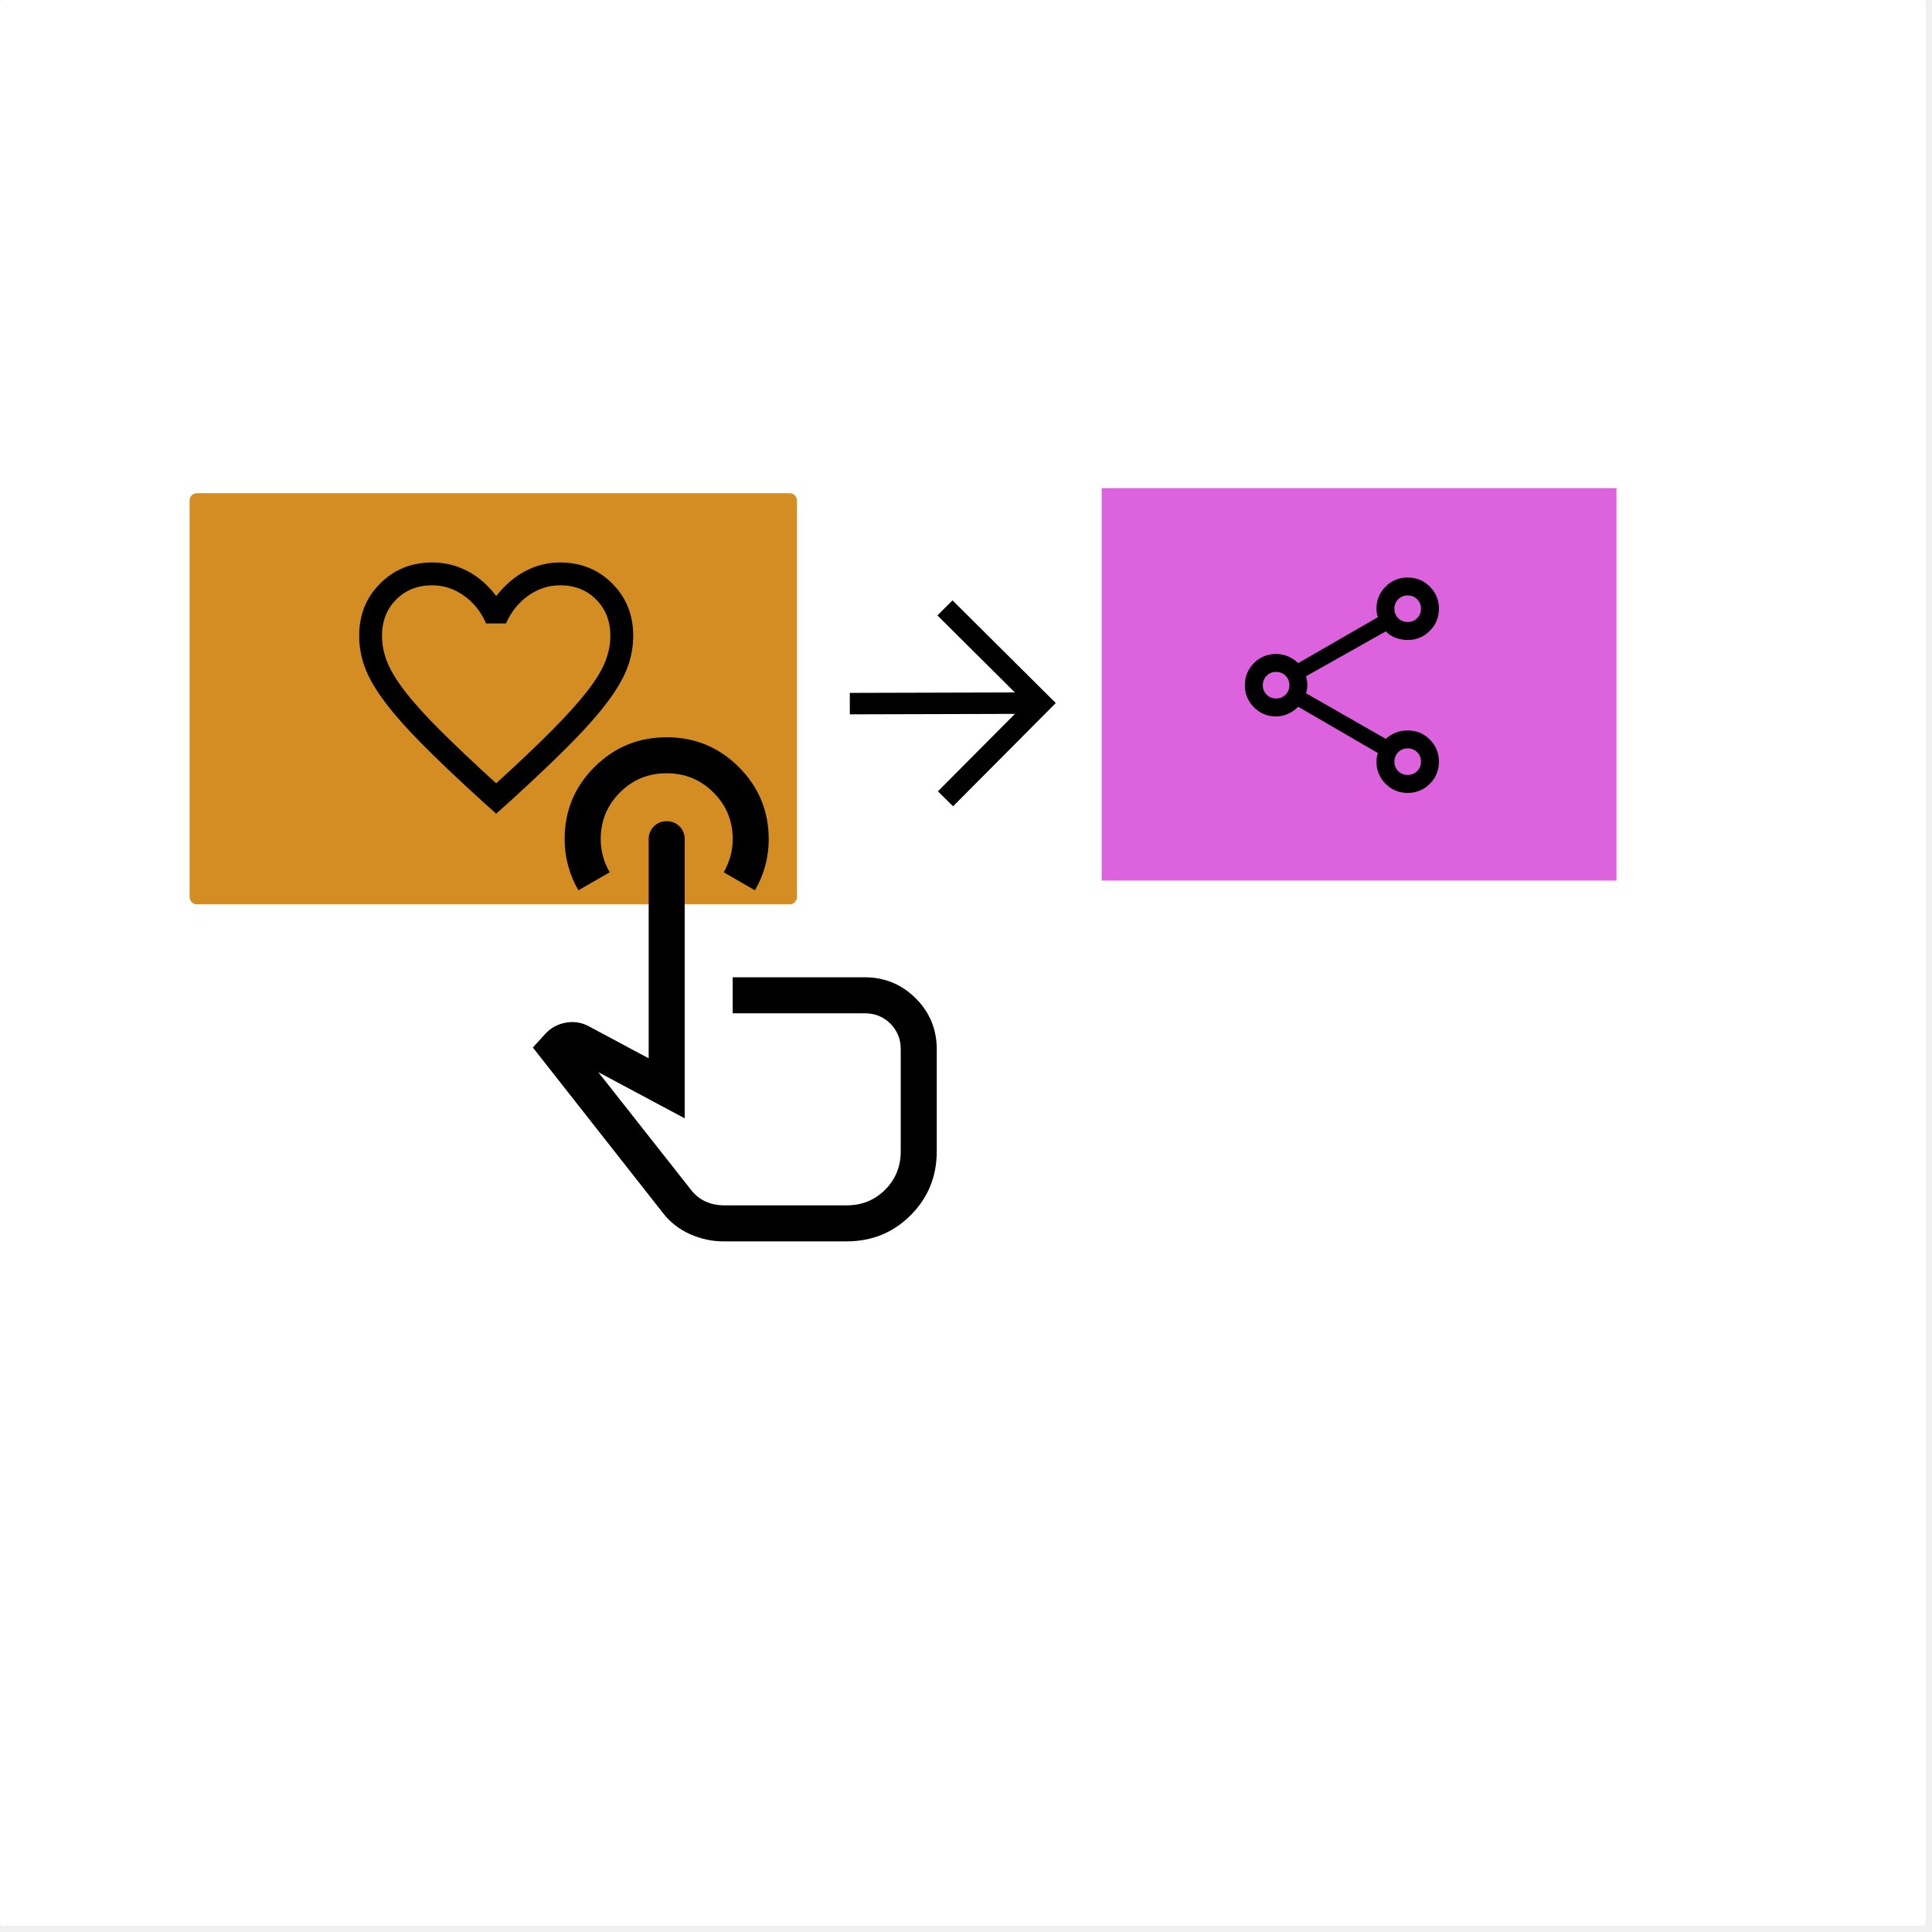
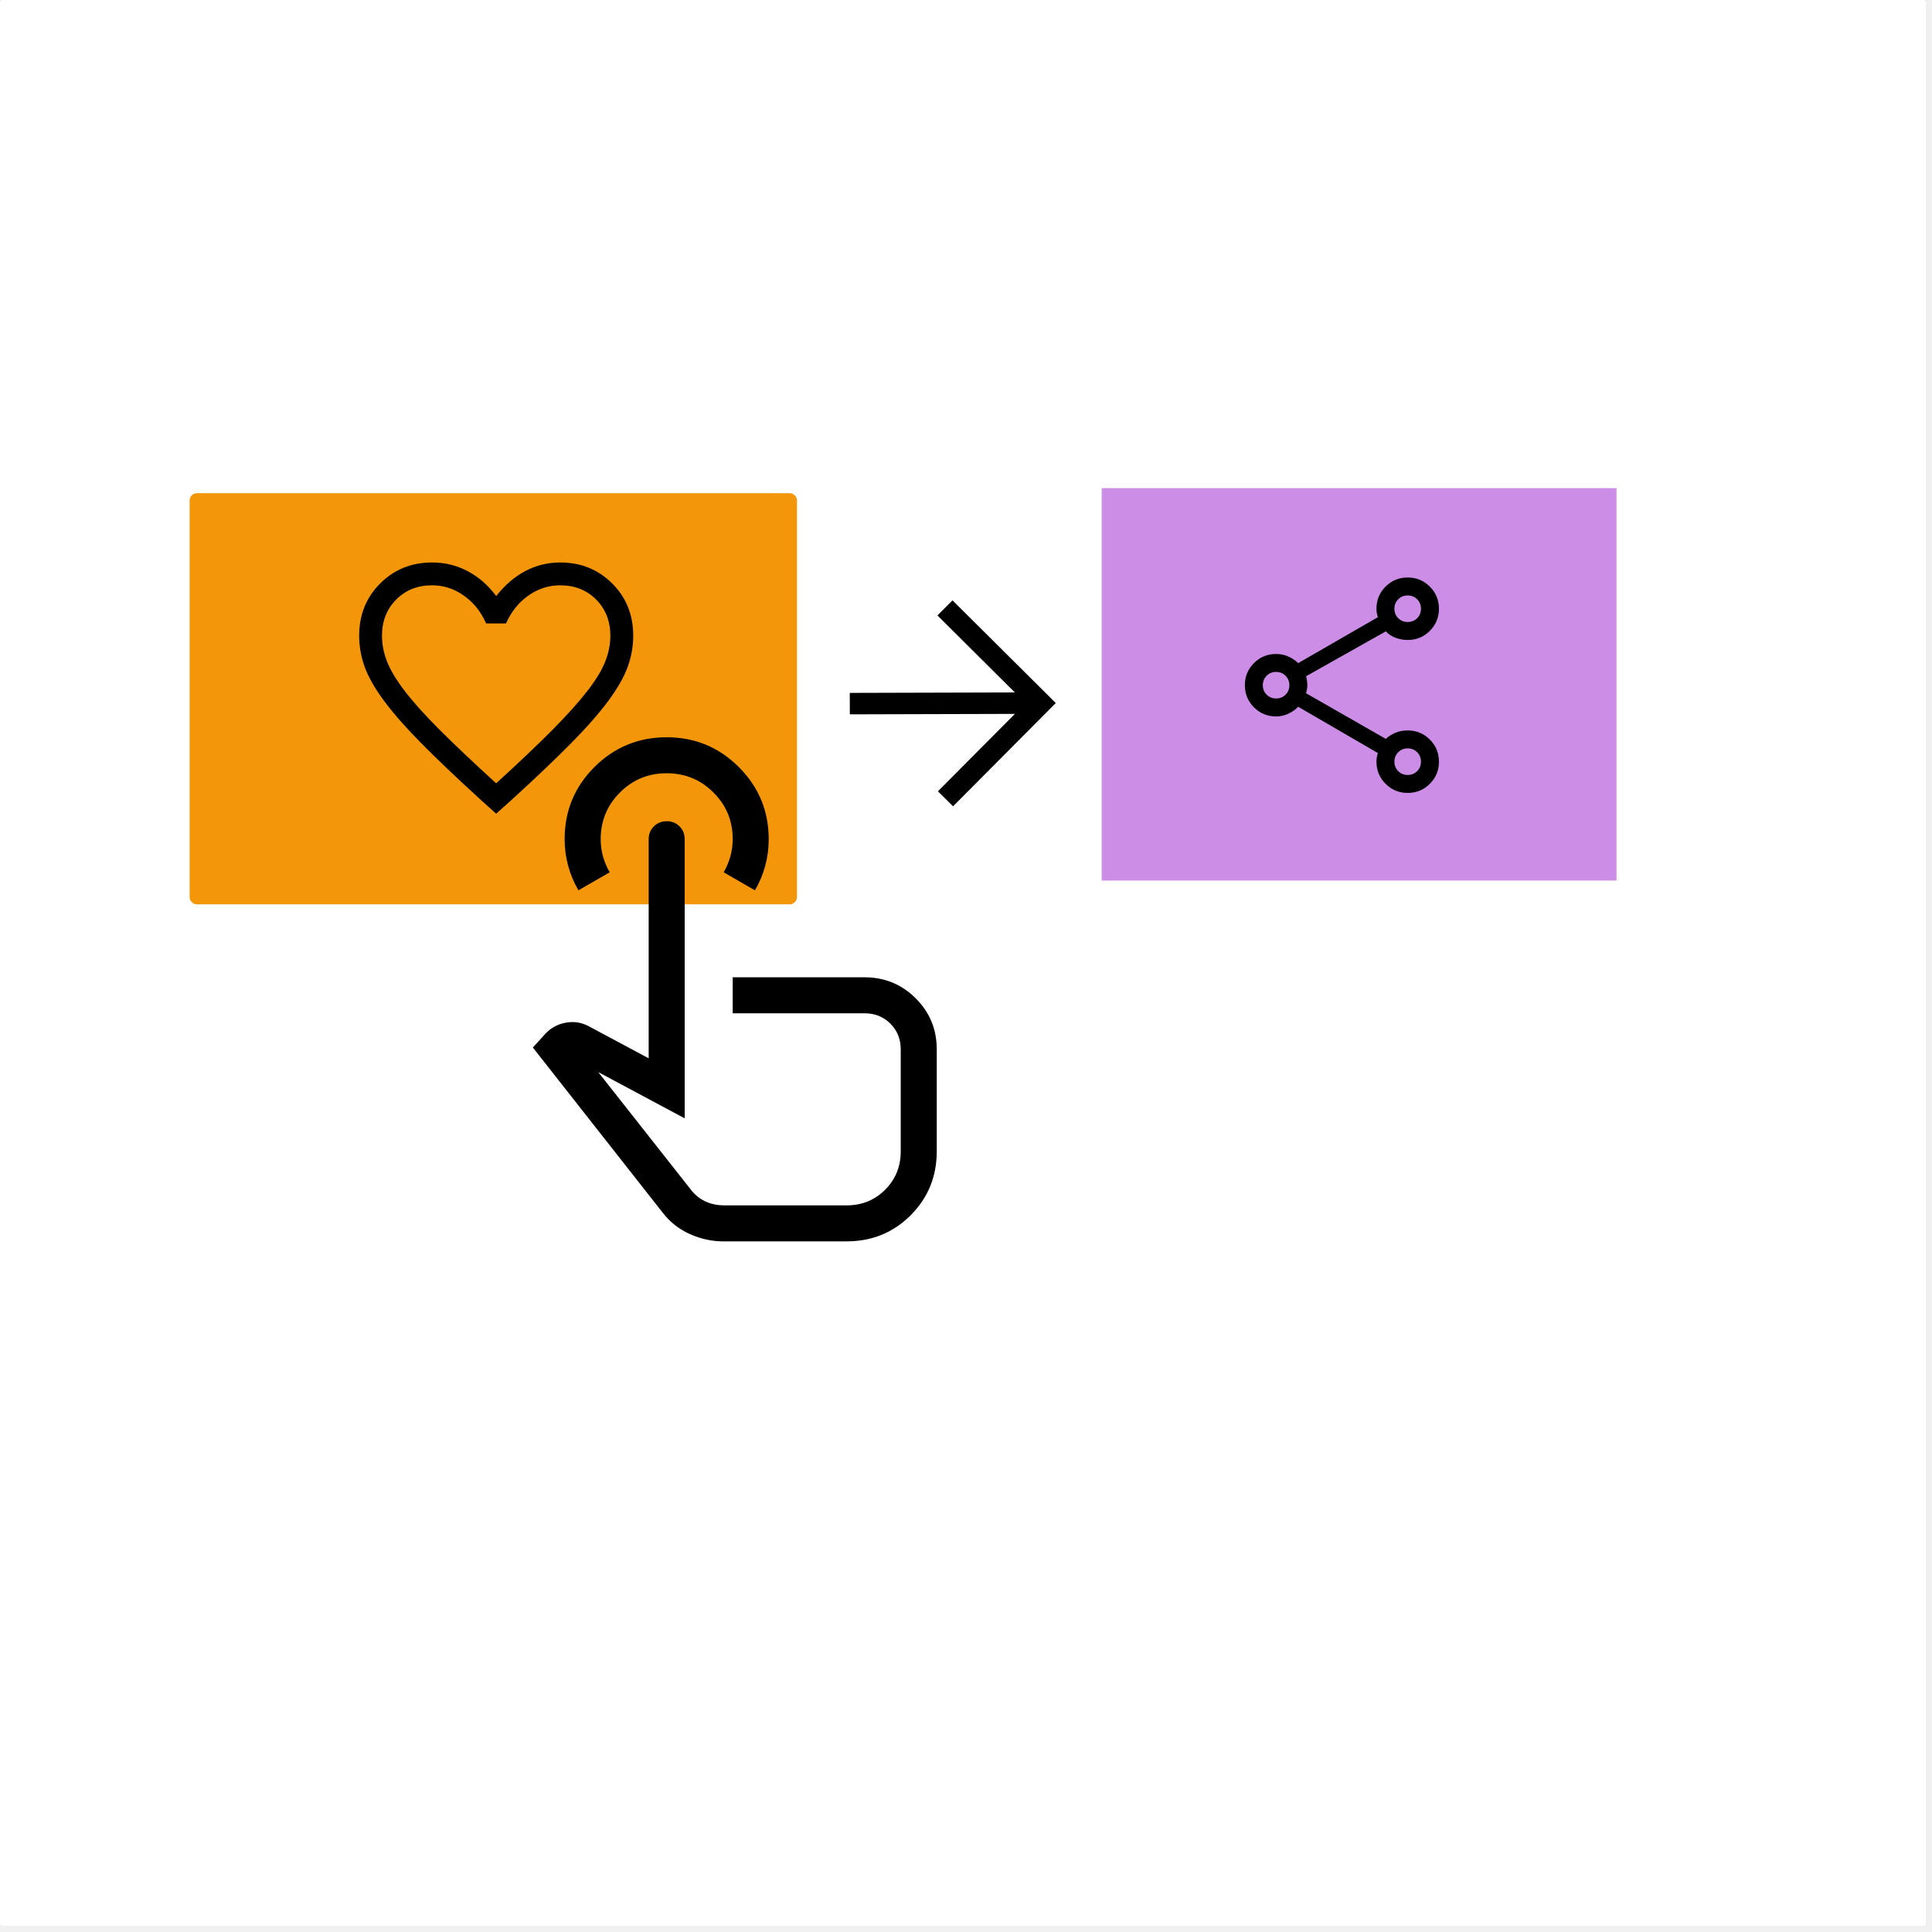
<svg xmlns="http://www.w3.org/2000/svg" width="400" height="400" version="1.1" viewBox="0 0 105.83 105.83" id="svg13268">
  <defs id="defs13272" />
  <rect width="105.49" height="105.49" ry="0.133" fill="#ffffff" id="rect2" x="0" y="0" />
  <rect x="9.735" y="7.135" width="78.332" height="69.539" ry=".264" fill="none" stroke="#000" stroke-dasharray="0, 1.307" stroke-linejoin="bevel" stroke-miterlimit="4.1" stroke-opacity=".253" stroke-width=".119" id="rect13214" />
-   <rect x="10.386" y="27.016" width="33.27" height="22.522" ry="0.403" fill="#d38d22" stroke="#000000" stroke-dasharray="0, 2.393" stroke-dashoffset="2.175" stroke-linejoin="round" stroke-miterlimit="4.1" stroke-opacity="0.253" stroke-width="0.218" id="rect13218" />
+   <rect x="10.386" y="27.016" width="33.27" height="22.522" ry="0.403" fill="#d38d22" stroke="#000000" stroke-dasharray="0, 2.393" stroke-dashoffset="2.175" stroke-linejoin="round" stroke-miterlimit="4.1" stroke-opacity="0.253" stroke-width="0.218" id="rect13218" style="fill:#f39609;fill-opacity:1" />
  <path d="m 46.552,39.13 9.043,-0.025 -4.219,4.242 0.831,0.82 5.625,-5.656 -5.656,-5.625 -0.826,0.825 4.242,4.219 -9.043,0.025 z" stroke-width="0.018" id="path13222" />
-   <rect style="fill:#dd62dd;fill-opacity:1;stroke-width:1.833;stroke-linejoin:round;stroke-dashoffset:7.35" id="rect13837" width="28.198" height="21.496" x="60.348" y="26.738" />
+   <rect style="fill:#cb8de6;fill-opacity:1;stroke-width:1.833;stroke-linejoin:round;stroke-dashoffset:7.35" id="rect13837" width="28.198" height="21.496" x="60.348" y="26.738" />
  <path d="m 77.11,43.434 q -0.713,0 -1.212,-0.5 -0.499,-0.5 -0.499,-1.214 0,-0.1 0.02,-0.232 0.02,-0.132 0.059,-0.237 l -4.366,-2.537 q -0.231,0.241 -0.551,0.386 -0.32,0.145 -0.659,0.145 -0.713,0 -1.212,-0.499 -0.499,-0.499 -0.499,-1.212 0,-0.713 0.499,-1.212 0.499,-0.499 1.212,-0.499 0.339,0 0.649,0.13 0.31,0.13 0.561,0.371 l 4.366,-2.517 q -0.039,-0.099 -0.059,-0.223 -0.02,-0.124 -0.02,-0.239 0,-0.713 0.499,-1.212 0.499,-0.499 1.212,-0.499 0.713,0 1.212,0.499 0.499,0.499 0.499,1.212 0,0.713 -0.499,1.212 -0.499,0.499 -1.212,0.499 -0.343,0 -0.656,-0.116 -0.313,-0.116 -0.544,-0.356 l -4.366,2.458 q 0.03,0.108 0.049,0.248 0.02,0.14 0.02,0.246 0,0.106 -0.02,0.219 -0.02,0.113 -0.049,0.221 l 4.366,2.498 q 0.231,-0.211 0.531,-0.337 0.3,-0.125 0.669,-0.125 0.713,0 1.212,0.499 0.499,0.499 0.499,1.212 0,0.713 -0.499,1.212 -0.499,0.499 -1.212,0.499 z m 3.38e-4,-9.362 q 0.309,0 0.518,-0.209 0.209,-0.209 0.209,-0.519 0,-0.309 -0.209,-0.518 -0.209,-0.209 -0.519,-0.209 -0.309,0 -0.518,0.209 -0.209,0.209 -0.209,0.519 0,0.309 0.209,0.518 0.209,0.209 0.519,0.209 z m -7.208,4.189 q 0.309,0 0.518,-0.209 0.209,-0.209 0.209,-0.519 0,-0.309 -0.209,-0.518 -0.209,-0.209 -0.519,-0.209 -0.309,0 -0.518,0.209 -0.209,0.209 -0.209,0.519 0,0.309 0.209,0.518 0.209,0.209 0.519,0.209 z m 7.208,4.189 q 0.309,0 0.518,-0.209 0.209,-0.209 0.209,-0.519 0,-0.309 -0.209,-0.518 -0.209,-0.209 -0.519,-0.209 -0.309,0 -0.518,0.209 -0.209,0.209 -0.209,0.519 0,0.309 0.209,0.518 0.209,0.209 0.519,0.209 z m -3.38e-4,-9.106 z m -7.208,4.189 z m 7.208,4.189 z" id="path13943-4" style="stroke-width:0.015" />
  <path d="m 27.179,44.572 -0.876,-0.788 q -1.955,-1.784 -3.232,-3.078 -1.277,-1.294 -2.034,-2.317 -0.757,-1.023 -1.06,-1.861 -0.303,-0.838 -0.303,-1.701 0,-1.716 1.151,-2.866 1.151,-1.15 2.852,-1.15 1.038,0 1.939,0.475 0.901,0.475 1.564,1.364 0.738,-0.926 1.62,-1.382 0.882,-0.457 1.883,-0.457 1.701,0 2.852,1.15 1.151,1.15 1.151,2.866 0,0.863 -0.303,1.701 -0.303,0.838 -1.06,1.861 -0.757,1.023 -2.034,2.317 -1.277,1.294 -3.232,3.078 z m 0,-1.664 q 1.867,-1.701 3.073,-2.918 1.206,-1.217 1.913,-2.127 0.707,-0.91 0.988,-1.622 0.281,-0.712 0.281,-1.413 0,-1.203 -0.776,-1.985 -0.776,-0.782 -1.974,-0.782 -0.939,0 -1.737,0.56 -0.799,0.56 -1.23,1.529 h -1.088 q -0.419,-0.957 -1.218,-1.523 -0.799,-0.566 -1.737,-0.566 -1.198,0 -1.974,0.782 -0.776,0.782 -0.776,1.987 0,0.703 0.281,1.419 0.281,0.716 0.988,1.633 0.707,0.916 1.92,2.127 1.213,1.21 3.065,2.899 z m 0,-5.423 z" id="path39593-8" style="display:inline;stroke-width:0.019" />
  <path d="m 39.642,68 q -0.953,0 -1.841,-0.395 -0.888,-0.395 -1.479,-1.151 l -7.134,-9.074 0.69,-0.756 q 0.46,-0.493 1.134,-0.608 0.674,-0.115 1.266,0.214 l 3.255,1.742 v -12 q 0,-0.419 0.285,-0.703 0.285,-0.284 0.707,-0.284 0.422,0 0.701,0.284 0.279,0.284 0.279,0.703 v 15.287 l -4.734,-2.531 5.129,6.509 q 0.329,0.395 0.781,0.592 0.452,0.197 0.961,0.197 h 6.739 q 1.249,0 2.104,-0.855 0.855,-0.855 0.855,-2.104 v -5.589 q 0,-0.838 -0.567,-1.405 -0.567,-0.567 -1.405,-0.567 h -7.233 v -1.973 h 7.221 q 1.649,0 2.803,1.151 1.154,1.151 1.154,2.794 v 5.589 q 0,2.071 -1.43,3.501 -1.43,1.43 -3.501,1.43 z m -7.956,-19.232 q -0.364,-0.617 -0.56,-1.331 -0.196,-0.715 -0.196,-1.471 0,-2.326 1.635,-3.953 1.635,-1.627 3.954,-1.627 2.319,0 3.954,1.635 1.635,1.635 1.635,3.955 0,0.755 -0.196,1.467 -0.196,0.712 -0.56,1.326 L 39.642,47.782 q 0.23,-0.395 0.362,-0.855 0.132,-0.46 0.132,-0.969 0,-1.497 -1.056,-2.549 -1.056,-1.052 -2.564,-1.052 -1.508,0 -2.56,1.055 -1.052,1.055 -1.052,2.562 0,0.493 0.131,0.953 0.131,0.46 0.362,0.855 z m 9.37,11.013 z" id="path4984" style="stroke-width:0.033" />
</svg>
